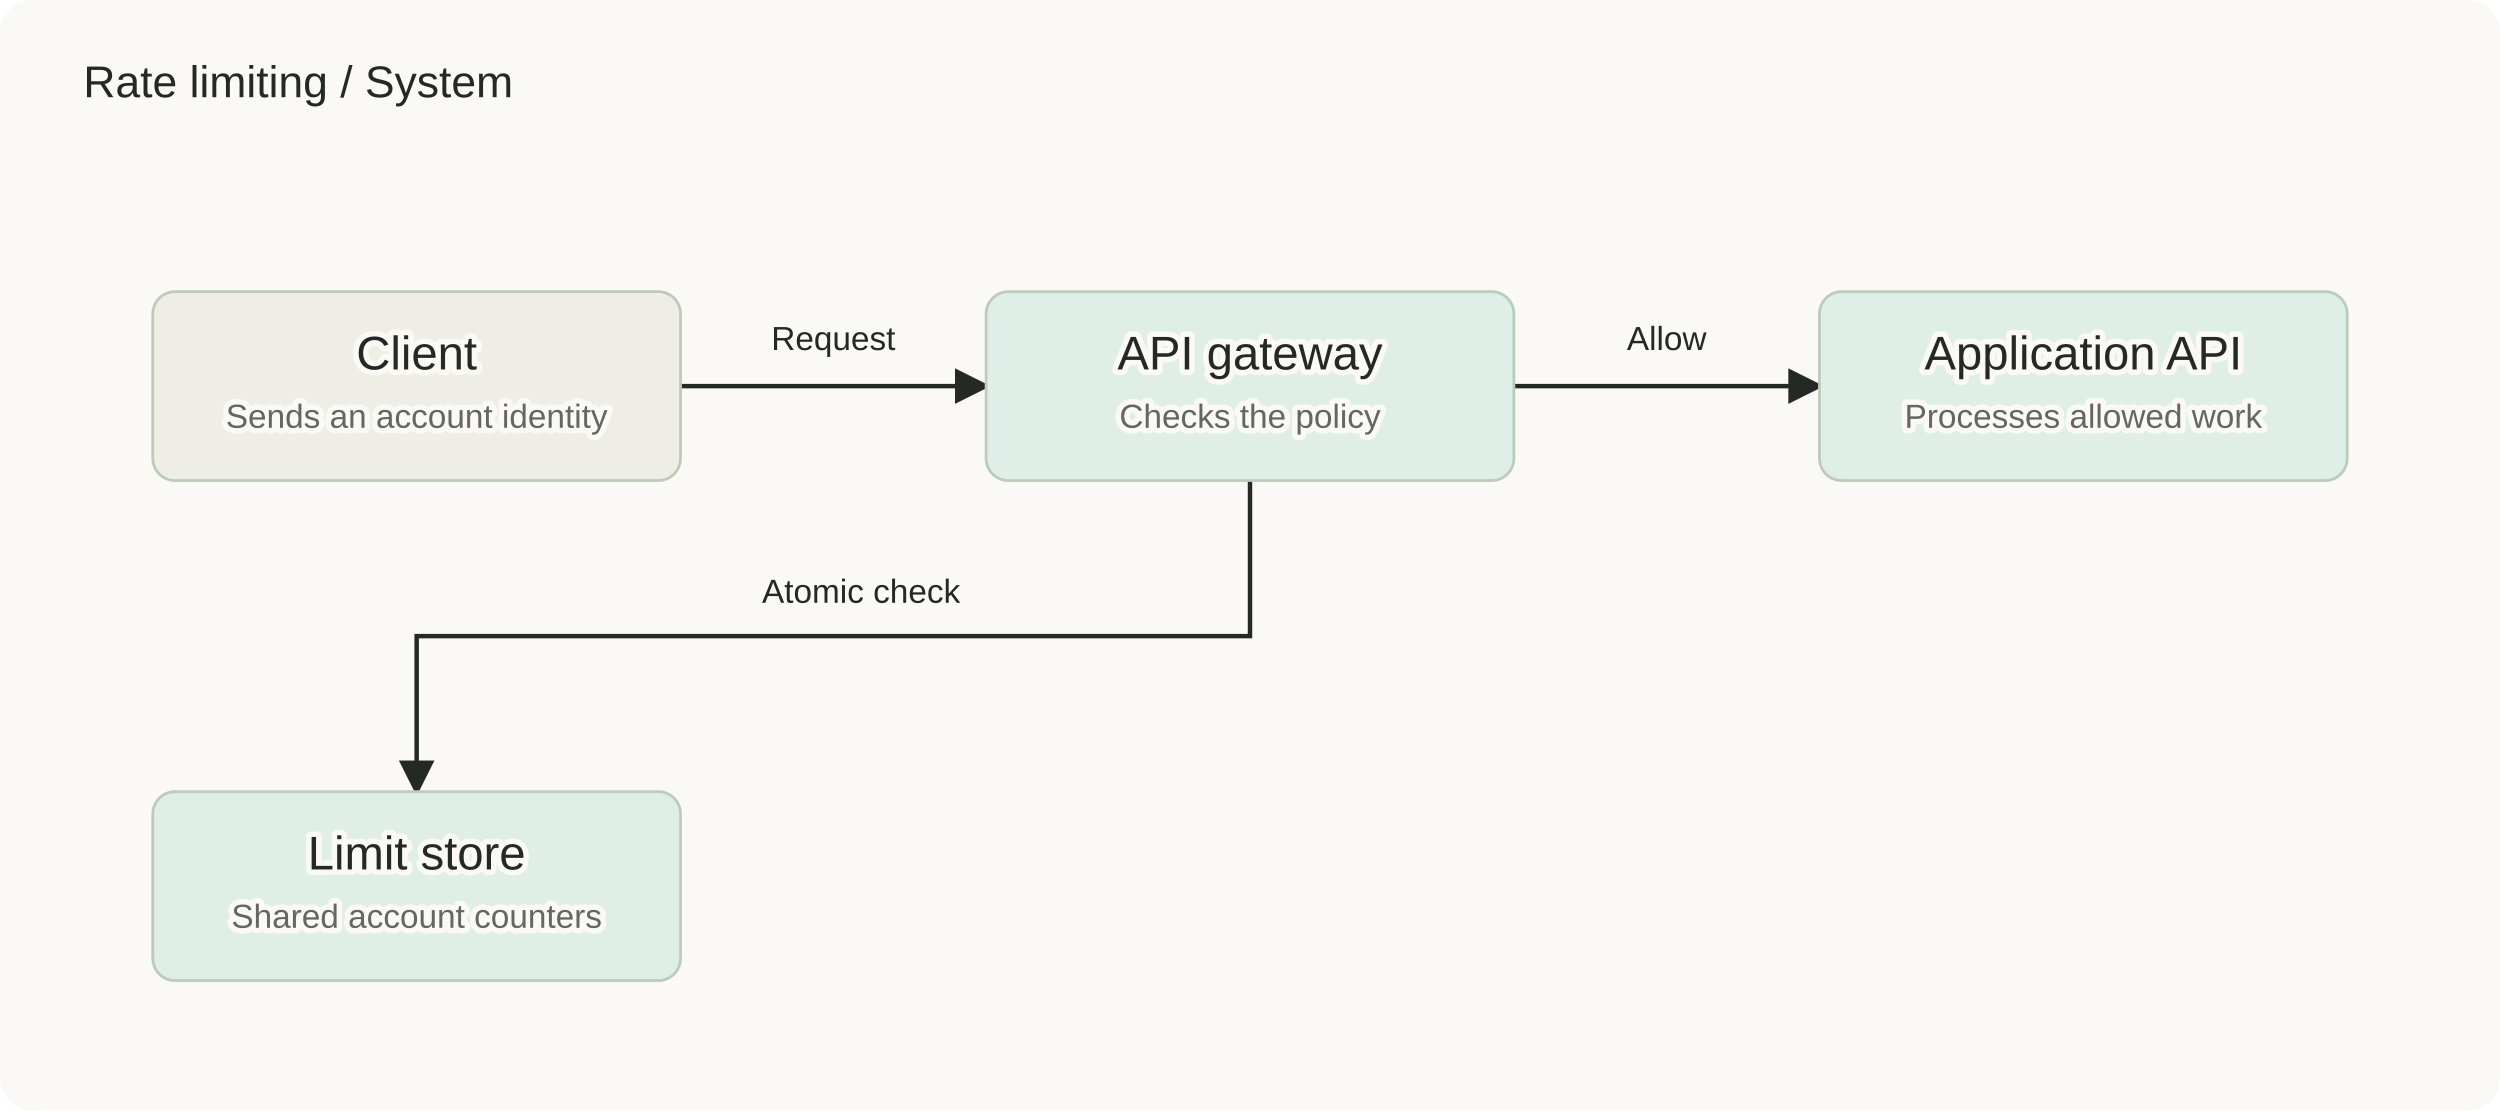
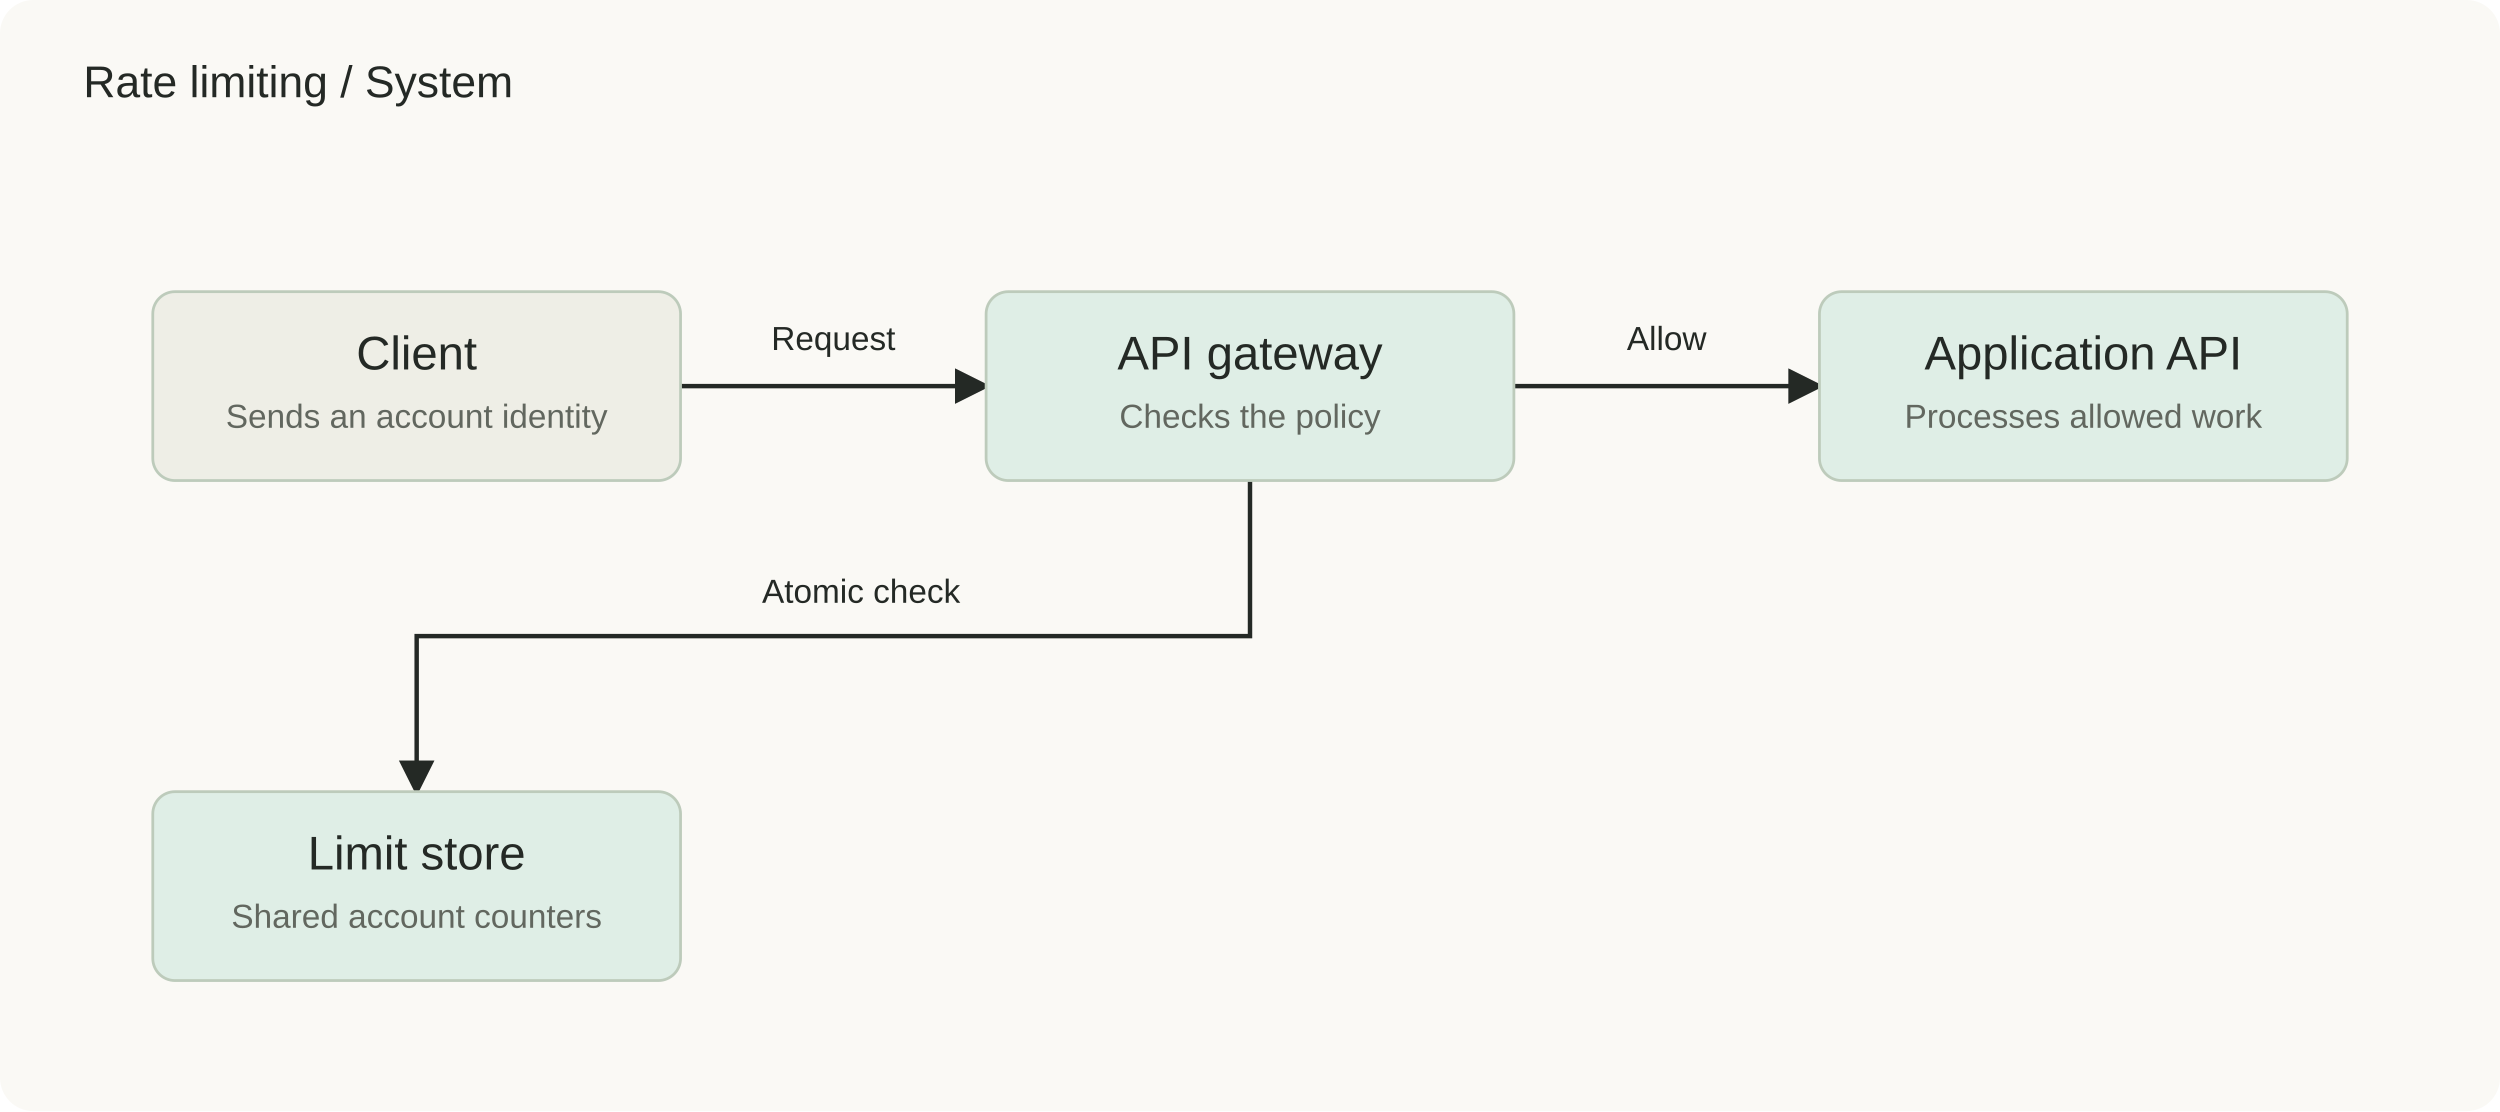
<svg xmlns="http://www.w3.org/2000/svg" width="900" height="400" viewBox="0 0 900 400" role="img" aria-labelledby="title desc">
  <defs>
    <marker id="arrow" markerWidth="8" markerHeight="8" refX="7" refY="4" orient="auto">
      <path d="M0 0L8 4L0 8Z" fill="#242925" />
    </marker>
  </defs>
  <rect width="900" height="400" rx="12" fill="#faf9f5" />
-   <text x="30" y="35" fill="#242925" font-family="Arial, sans-serif" font-size="16" text-anchor="start" paint-order="stroke" stroke="#faf9f5" stroke-width="4" stroke-linejoin="round">Rate limiting / System</text>
+   <text x="30" y="35" fill="#242925" font-family="Arial, sans-serif" font-size="16" text-anchor="start" paint-order="stroke" stroke="#faf9f5" stroke-width="0" stroke-linejoin="round">Rate limiting / System</text>
  <path d="M245 139H355" fill="none" stroke="#242925" stroke-width="1.6" marker-end="url(#arrow)" />
  <text x="300.0" y="126" fill="#242925" font-family="Arial, sans-serif" font-size="12" text-anchor="middle" paint-order="stroke" stroke="#faf9f5" stroke-width="4" stroke-linejoin="round">Request</text>
  <path d="M545 139H655" fill="none" stroke="#242925" stroke-width="1.6" marker-end="url(#arrow)" />
  <text x="600.0" y="126" fill="#242925" font-family="Arial, sans-serif" font-size="12" text-anchor="middle" paint-order="stroke" stroke="#faf9f5" stroke-width="4" stroke-linejoin="round">Allow</text>
  <path d="M450 173V229.0H150V285" fill="none" stroke="#242925" stroke-width="1.6" marker-end="url(#arrow)" />
  <text x="310.0" y="217.0" fill="#242925" font-family="Arial, sans-serif" font-size="12" text-anchor="middle" paint-order="stroke" stroke="#faf9f5" stroke-width="4" stroke-linejoin="round">Atomic check</text>
  <rect x="55" y="105" width="190" height="68" rx="8" fill="#eeeee6" stroke="#bdcbbb" />
-   <text x="150" y="133" fill="#242925" font-family="Arial, sans-serif" font-size="17" text-anchor="middle" paint-order="stroke" stroke="#faf9f5" stroke-width="4" stroke-linejoin="round">Client</text>
-   <text x="150" y="154" fill="#62675f" font-family="Arial, sans-serif" font-size="12" text-anchor="middle" paint-order="stroke" stroke="#faf9f5" stroke-width="4" stroke-linejoin="round">Sends an account identity</text>
+   <text x="150" y="133" fill="#242925" font-family="Arial, sans-serif" font-size="17" text-anchor="middle" paint-order="stroke" stroke="#faf9f5" stroke-width="0" stroke-linejoin="round">Client</text>
+   <text x="150" y="154" fill="#62675f" font-family="Arial, sans-serif" font-size="12" text-anchor="middle" paint-order="stroke" stroke="#faf9f5" stroke-width="0" stroke-linejoin="round">Sends an account identity</text>
  <rect x="355" y="105" width="190" height="68" rx="8" fill="#dfeee6" stroke="#bdcbbb" />
-   <text x="450" y="133" fill="#242925" font-family="Arial, sans-serif" font-size="17" text-anchor="middle" paint-order="stroke" stroke="#faf9f5" stroke-width="4" stroke-linejoin="round">API gateway</text>
-   <text x="450" y="154" fill="#62675f" font-family="Arial, sans-serif" font-size="12" text-anchor="middle" paint-order="stroke" stroke="#faf9f5" stroke-width="4" stroke-linejoin="round">Checks the policy</text>
+   <text x="450" y="133" fill="#242925" font-family="Arial, sans-serif" font-size="17" text-anchor="middle" paint-order="stroke" stroke="#faf9f5" stroke-width="0" stroke-linejoin="round">API gateway</text>
+   <text x="450" y="154" fill="#62675f" font-family="Arial, sans-serif" font-size="12" text-anchor="middle" paint-order="stroke" stroke="#faf9f5" stroke-width="0" stroke-linejoin="round">Checks the policy</text>
  <rect x="655" y="105" width="190" height="68" rx="8" fill="#dfeee6" stroke="#bdcbbb" />
-   <text x="750" y="133" fill="#242925" font-family="Arial, sans-serif" font-size="17" text-anchor="middle" paint-order="stroke" stroke="#faf9f5" stroke-width="4" stroke-linejoin="round">Application API</text>
-   <text x="750" y="154" fill="#62675f" font-family="Arial, sans-serif" font-size="12" text-anchor="middle" paint-order="stroke" stroke="#faf9f5" stroke-width="4" stroke-linejoin="round">Processes allowed work</text>
+   <text x="750" y="133" fill="#242925" font-family="Arial, sans-serif" font-size="17" text-anchor="middle" paint-order="stroke" stroke="#faf9f5" stroke-width="0" stroke-linejoin="round">Application API</text>
+   <text x="750" y="154" fill="#62675f" font-family="Arial, sans-serif" font-size="12" text-anchor="middle" paint-order="stroke" stroke="#faf9f5" stroke-width="0" stroke-linejoin="round">Processes allowed work</text>
  <rect x="55" y="285" width="190" height="68" rx="8" fill="#dfeee6" stroke="#bdcbbb" />
-   <text x="150" y="313" fill="#242925" font-family="Arial, sans-serif" font-size="17" text-anchor="middle" paint-order="stroke" stroke="#faf9f5" stroke-width="4" stroke-linejoin="round">Limit store</text>
-   <text x="150" y="334" fill="#62675f" font-family="Arial, sans-serif" font-size="12" text-anchor="middle" paint-order="stroke" stroke="#faf9f5" stroke-width="4" stroke-linejoin="round">Shared account counters</text>
+   <text x="150" y="313" fill="#242925" font-family="Arial, sans-serif" font-size="17" text-anchor="middle" paint-order="stroke" stroke="#faf9f5" stroke-width="0" stroke-linejoin="round">Limit store</text>
+   <text x="150" y="334" fill="#62675f" font-family="Arial, sans-serif" font-size="12" text-anchor="middle" paint-order="stroke" stroke="#faf9f5" stroke-width="0" stroke-linejoin="round">Shared account counters</text>
</svg>
